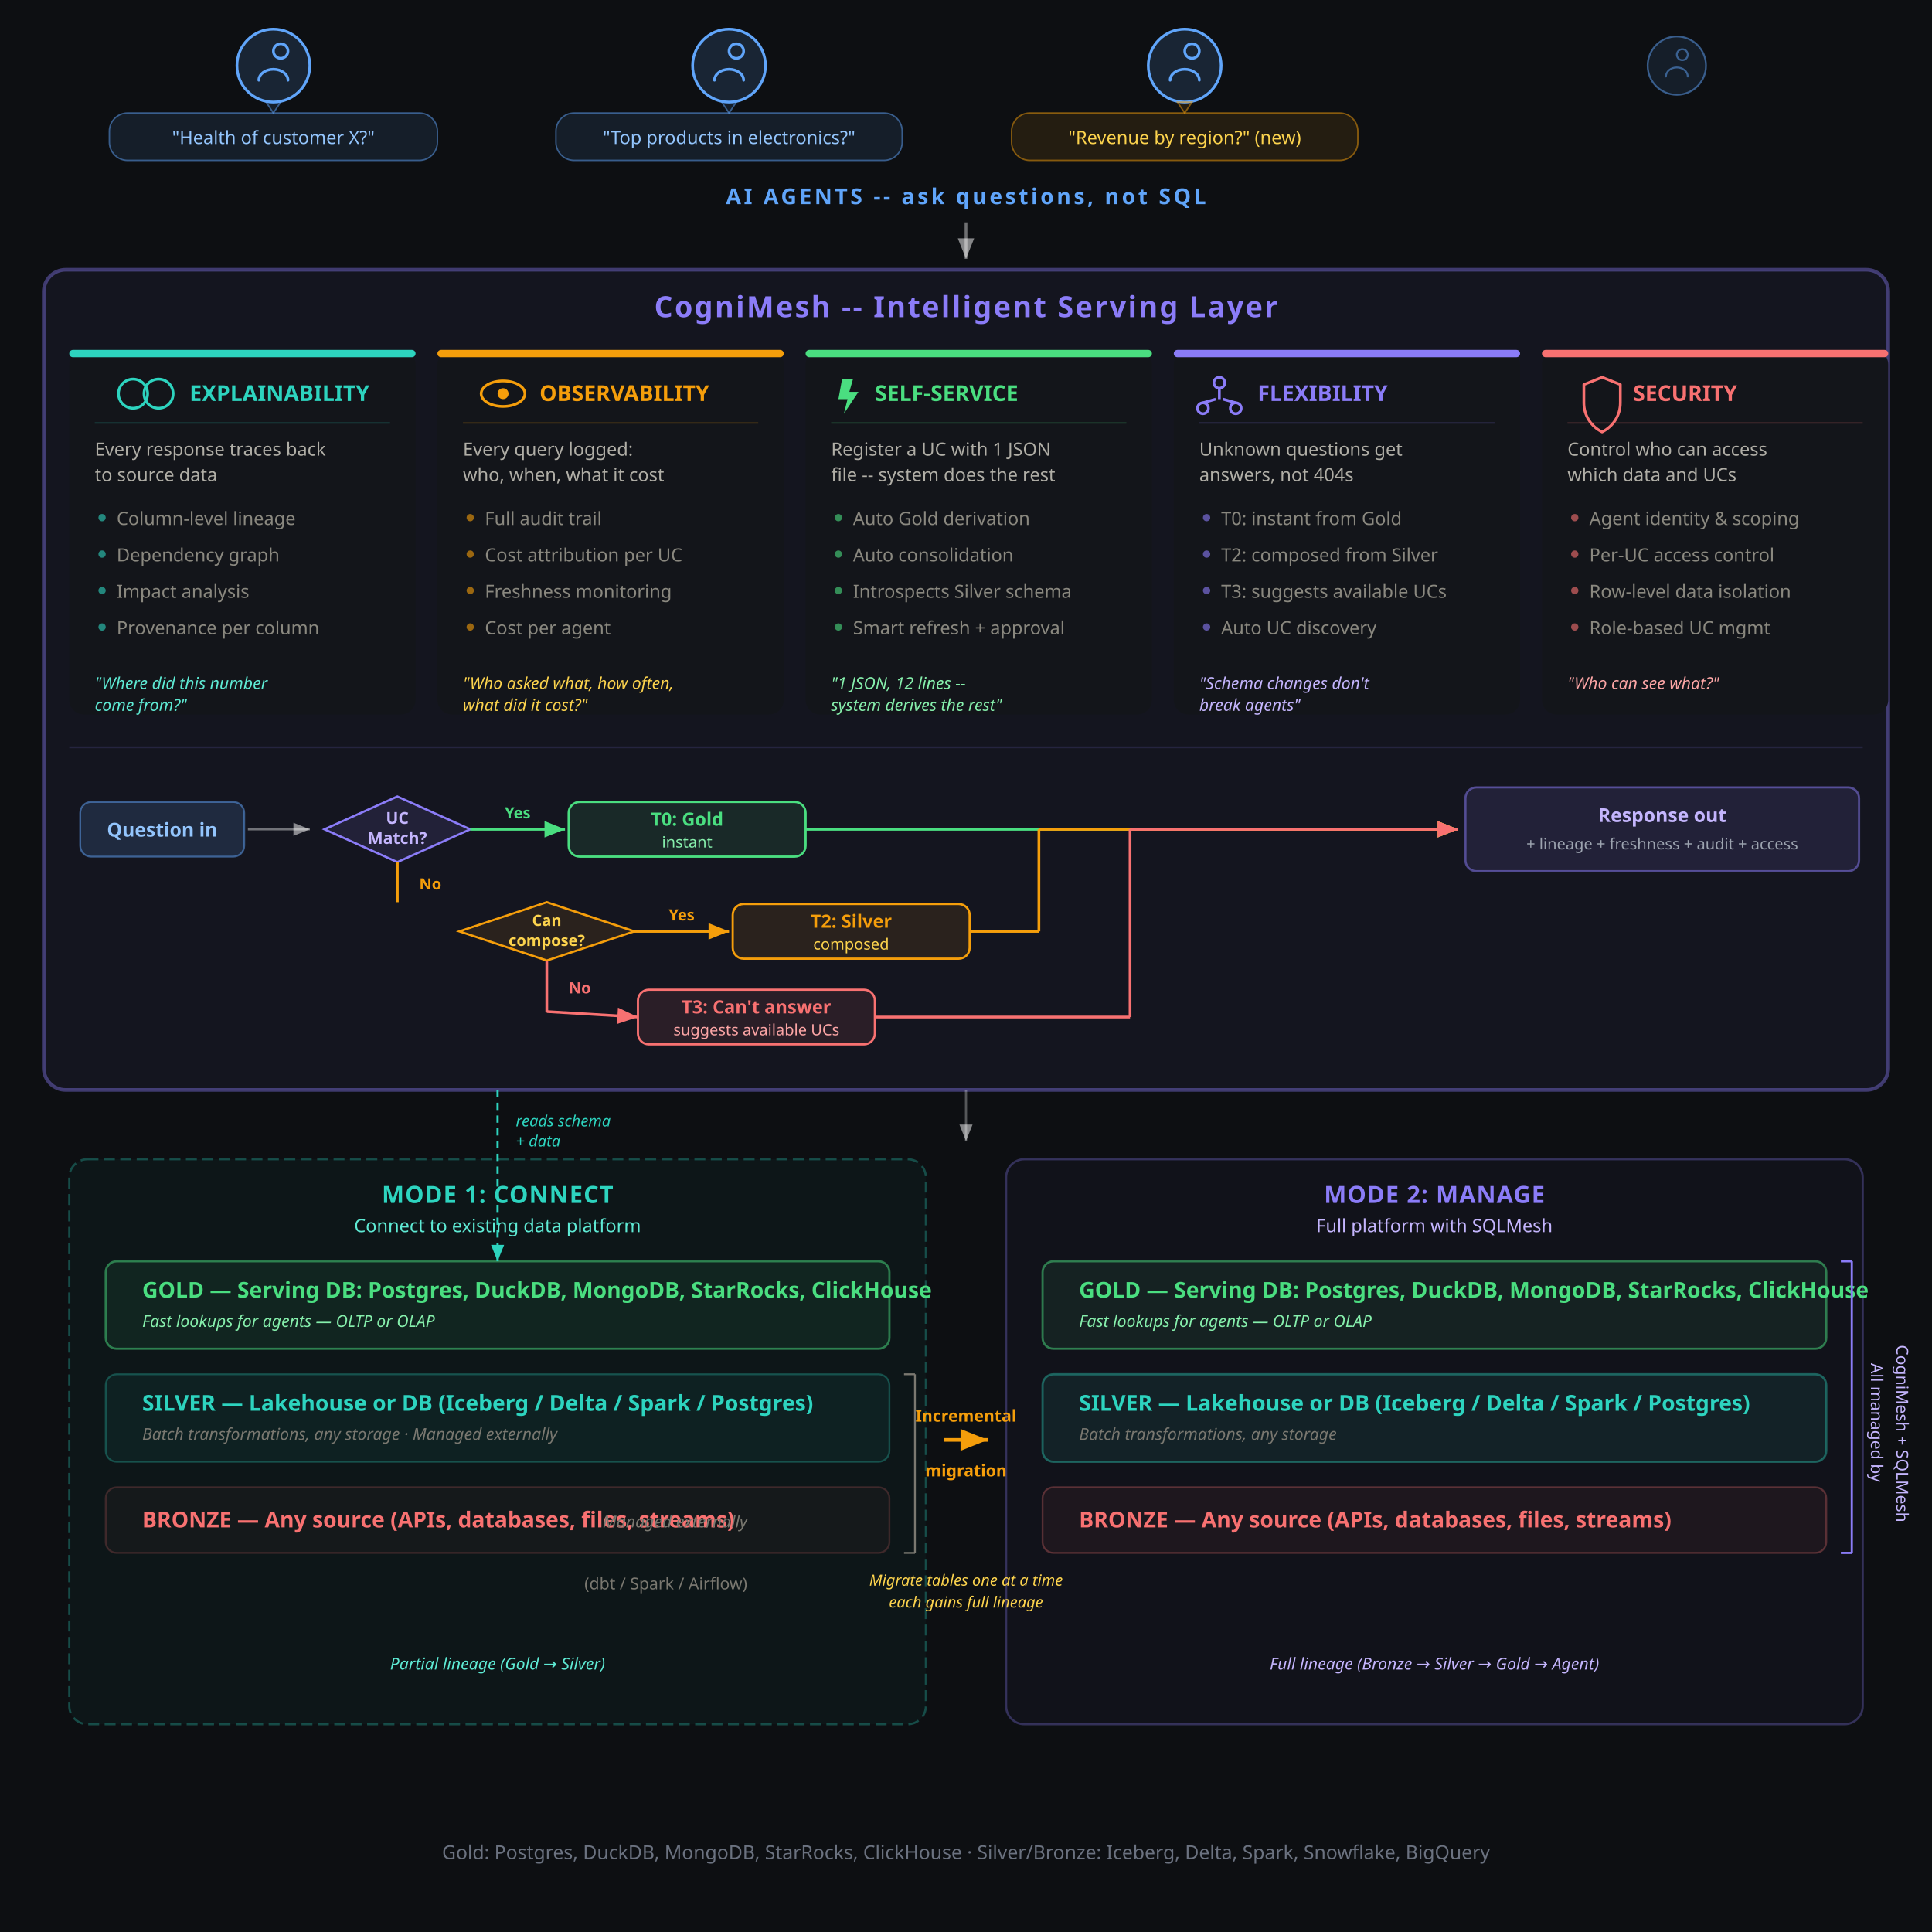
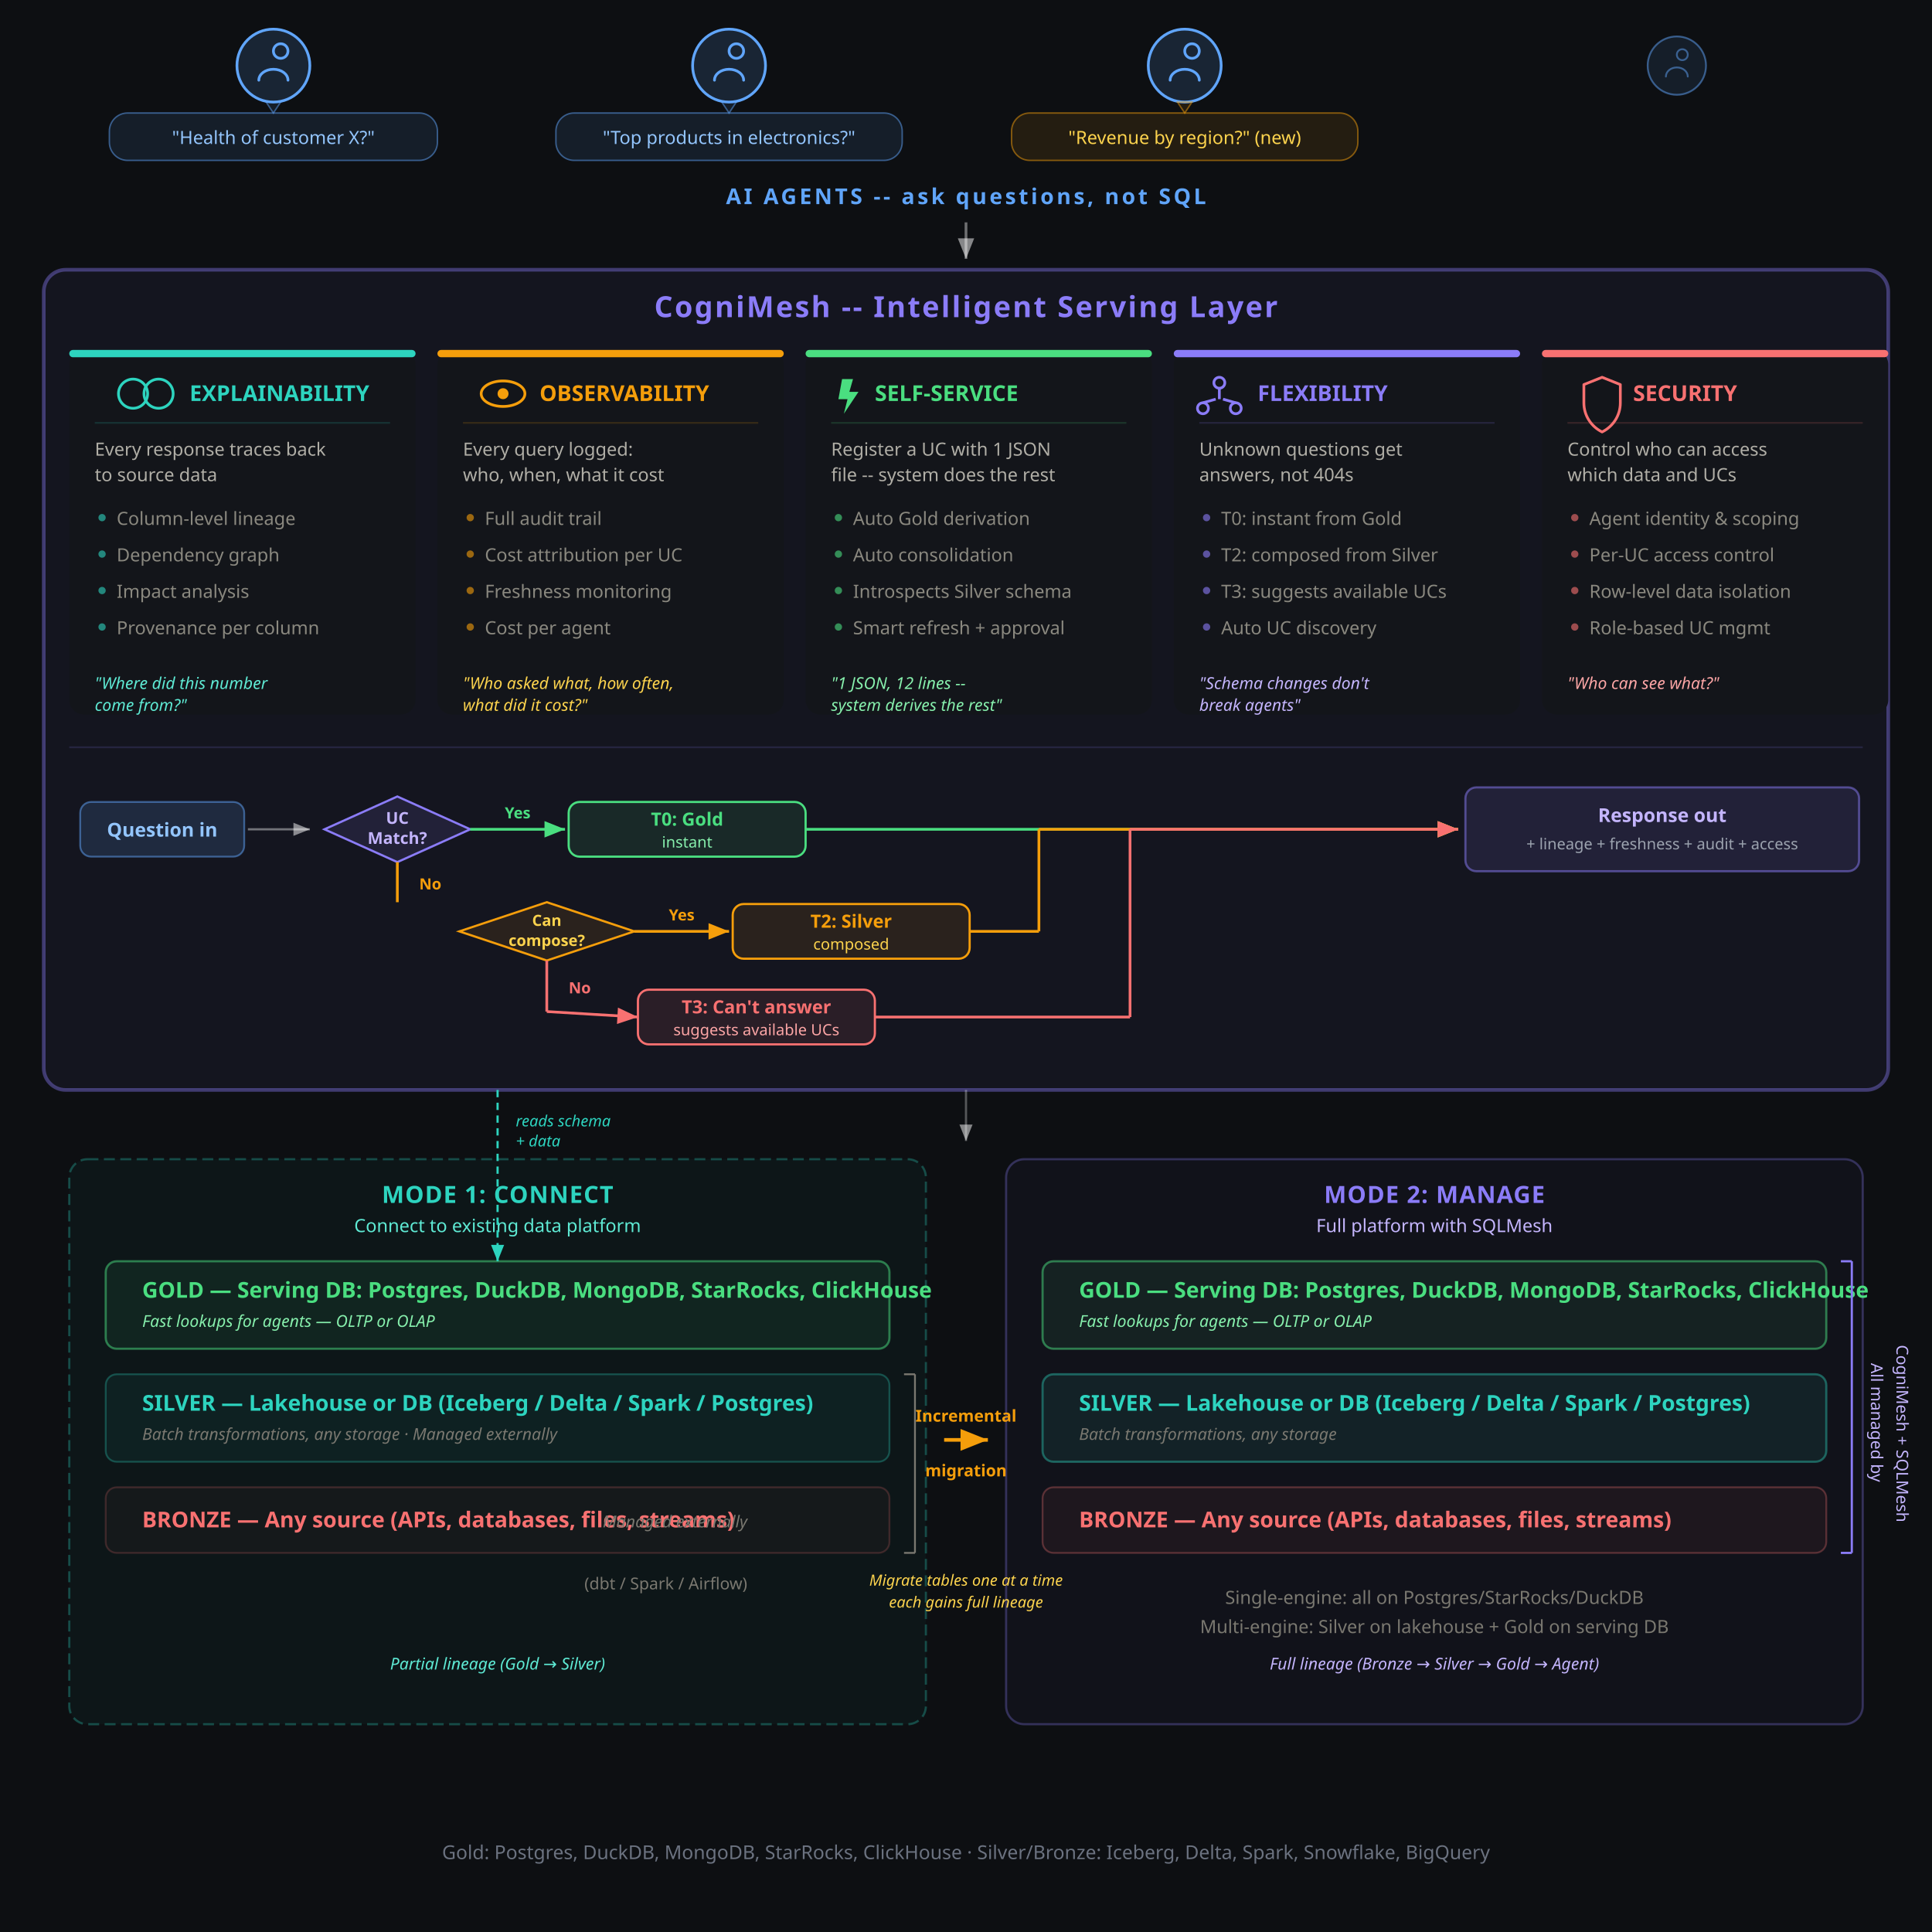
<svg xmlns="http://www.w3.org/2000/svg" viewBox="0 0 1060 1060" width="1060" height="1060">
  <defs>
    <marker id="arrow" viewBox="0 0 10 8" refX="10" refY="4" markerWidth="8" markerHeight="6" orient="auto-start-reverse">
      <path d="M0,0 L10,4 L0,8 Z" fill="rgba(255,255,255,0.5)" />
    </marker>
    <marker id="arrowPurple" viewBox="0 0 10 8" refX="10" refY="4" markerWidth="8" markerHeight="6" orient="auto-start-reverse">
      <path d="M0,0 L10,4 L0,8 Z" fill="rgba(139,124,248,0.7)" />
    </marker>
    <marker id="arrowGreen" viewBox="0 0 10 8" refX="10" refY="4" markerWidth="8" markerHeight="6" orient="auto-start-reverse">
      <path d="M0,0 L10,4 L0,8 Z" fill="#4ade80" />
    </marker>
    <marker id="arrowAmber" viewBox="0 0 10 8" refX="10" refY="4" markerWidth="8" markerHeight="6" orient="auto-start-reverse">
      <path d="M0,0 L10,4 L0,8 Z" fill="#f59e0b" />
    </marker>
    <marker id="arrowCoral" viewBox="0 0 10 8" refX="10" refY="4" markerWidth="8" markerHeight="6" orient="auto-start-reverse">
      <path d="M0,0 L10,4 L0,8 Z" fill="#f87171" />
    </marker>
    <marker id="arrowTeal" viewBox="0 0 10 8" refX="10" refY="4" markerWidth="8" markerHeight="6" orient="auto-start-reverse">
      <path d="M0,0 L10,4 L0,8 Z" fill="#2dd4bf" />
    </marker>
  </defs>
  <rect width="1060" height="1060" fill="#0d0f12" />
  <circle cx="150" cy="36" r="20" fill="rgba(96,165,250,0.15)" stroke="#60a5fa" stroke-width="1.5" />
  <path d="M150,28 a4,4 0 1,1 0,0.01 M142,44 a8,6 0 0,1 16,0" fill="none" stroke="#60a5fa" stroke-width="1.5" stroke-linecap="round" />
  <rect x="60" y="62" width="180" height="26" rx="10" fill="rgba(96,165,250,0.1)" stroke="#60a5fa" stroke-width="0.8" stroke-opacity="0.5" />
  <path d="M150,62 l-4,-6 l8,0 Z" fill="rgba(96,165,250,0.1)" stroke="#60a5fa" stroke-width="0.8" stroke-opacity="0.5" />
  <text x="150" y="79" text-anchor="middle" fill="#93c5fd" font-size="10" font-family="system-ui,sans-serif">"Health of customer X?"</text>
  <circle cx="400" cy="36" r="20" fill="rgba(96,165,250,0.15)" stroke="#60a5fa" stroke-width="1.5" />
  <path d="M400,28 a4,4 0 1,1 0,0.01 M392,44 a8,6 0 0,1 16,0" fill="none" stroke="#60a5fa" stroke-width="1.5" stroke-linecap="round" />
  <rect x="305" y="62" width="190" height="26" rx="10" fill="rgba(96,165,250,0.1)" stroke="#60a5fa" stroke-width="0.8" stroke-opacity="0.5" />
  <path d="M400,62 l-4,-6 l8,0 Z" fill="rgba(96,165,250,0.1)" stroke="#60a5fa" stroke-width="0.8" stroke-opacity="0.5" />
  <text x="400" y="79" text-anchor="middle" fill="#93c5fd" font-size="10" font-family="system-ui,sans-serif">"Top products in electronics?"</text>
  <circle cx="650" cy="36" r="20" fill="rgba(96,165,250,0.15)" stroke="#60a5fa" stroke-width="1.5" />
  <path d="M650,28 a4,4 0 1,1 0,0.01 M642,44 a8,6 0 0,1 16,0" fill="none" stroke="#60a5fa" stroke-width="1.5" stroke-linecap="round" />
  <rect x="555" y="62" width="190" height="26" rx="10" fill="rgba(245,158,11,0.1)" stroke="#f59e0b" stroke-width="0.8" stroke-opacity="0.5" />
  <path d="M650,62 l-4,-6 l8,0 Z" fill="rgba(245,158,11,0.1)" stroke="#f59e0b" stroke-width="0.8" stroke-opacity="0.5" />
  <text x="650" y="79" text-anchor="middle" fill="#fcd34d" font-size="10" font-family="system-ui,sans-serif">"Revenue by region?" (new)</text>
  <circle cx="920" cy="36" r="16" fill="rgba(96,165,250,0.1)" stroke="#60a5fa" stroke-width="1" stroke-opacity="0.5" />
  <path d="M920,30 a3,3 0 1,1 0,0.01 M914,42 a6,5 0 0,1 12,0" fill="none" stroke="#60a5fa" stroke-width="1" stroke-opacity="0.5" stroke-linecap="round" />
  <text x="530" y="112" text-anchor="middle" fill="#60a5fa" font-size="12" font-weight="bold" font-family="system-ui,sans-serif" letter-spacing="1.5">AI AGENTS -- ask questions, not SQL</text>
  <line x1="530" y1="122" x2="530" y2="142" stroke="rgba(255,255,255,0.4)" stroke-width="1.5" marker-end="url(#arrow)" />
  <rect x="24" y="148" width="1012" height="450" rx="12" fill="rgba(139,124,248,0.06)" stroke="#8b7cf8" stroke-width="2" stroke-opacity="0.4" />
  <text x="530" y="174" text-anchor="middle" fill="#8b7cf8" font-size="16" font-weight="bold" font-family="system-ui,sans-serif" letter-spacing="1">CogniMesh -- Intelligent Serving Layer</text>
  <rect x="38" y="192" width="190" height="200" rx="8" fill="#13151a" />
  <rect x="38" y="192" width="190" height="4" rx="2" fill="#2dd4bf" />
  <circle cx="73" cy="216" r="8" fill="none" stroke="#2dd4bf" stroke-width="1.5" />
  <circle cx="87" cy="216" r="8" fill="none" stroke="#2dd4bf" stroke-width="1.5" />
  <text x="104" y="220" fill="#2dd4bf" font-size="12" font-weight="bold" font-family="system-ui,sans-serif">EXPLAINABILITY</text>
  <line x1="52" y1="232" x2="214" y2="232" stroke="rgba(45,212,191,0.15)" stroke-width="1" />
  <text x="52" y="250" fill="#b0aea6" font-size="10" font-family="system-ui,sans-serif">Every response traces back</text>
  <text x="52" y="264" fill="#b0aea6" font-size="10" font-family="system-ui,sans-serif">to source data</text>
  <circle cx="56" cy="284" r="2" fill="#2dd4bf" fill-opacity="0.6" />
  <text x="64" y="288" fill="#8a887f" font-size="10" font-family="system-ui,sans-serif">Column-level lineage</text>
  <circle cx="56" cy="304" r="2" fill="#2dd4bf" fill-opacity="0.6" />
  <text x="64" y="308" fill="#8a887f" font-size="10" font-family="system-ui,sans-serif">Dependency graph</text>
  <circle cx="56" cy="324" r="2" fill="#2dd4bf" fill-opacity="0.6" />
  <text x="64" y="328" fill="#8a887f" font-size="10" font-family="system-ui,sans-serif">Impact analysis</text>
  <circle cx="56" cy="344" r="2" fill="#2dd4bf" fill-opacity="0.6" />
  <text x="64" y="348" fill="#8a887f" font-size="10" font-family="system-ui,sans-serif">Provenance per column</text>
  <text x="52" y="378" fill="#5eead4" font-size="9" font-family="system-ui,sans-serif" font-style="italic">"Where did this number</text>
  <text x="52" y="390" fill="#5eead4" font-size="9" font-family="system-ui,sans-serif" font-style="italic"> come from?"</text>
  <rect x="240" y="192" width="190" height="200" rx="8" fill="#13151a" />
  <rect x="240" y="192" width="190" height="4" rx="2" fill="#f59e0b" />
  <ellipse cx="276" cy="216" rx="12" ry="7" fill="none" stroke="#f59e0b" stroke-width="1.5" />
  <circle cx="276" cy="216" r="3" fill="#f59e0b" />
  <text x="296" y="220" fill="#f59e0b" font-size="12" font-weight="bold" font-family="system-ui,sans-serif">OBSERVABILITY</text>
  <line x1="254" y1="232" x2="416" y2="232" stroke="rgba(245,158,11,0.15)" stroke-width="1" />
  <text x="254" y="250" fill="#b0aea6" font-size="10" font-family="system-ui,sans-serif">Every query logged:</text>
  <text x="254" y="264" fill="#b0aea6" font-size="10" font-family="system-ui,sans-serif">who, when, what it cost</text>
  <circle cx="258" cy="284" r="2" fill="#f59e0b" fill-opacity="0.6" />
  <text x="266" y="288" fill="#8a887f" font-size="10" font-family="system-ui,sans-serif">Full audit trail</text>
  <circle cx="258" cy="304" r="2" fill="#f59e0b" fill-opacity="0.6" />
  <text x="266" y="308" fill="#8a887f" font-size="10" font-family="system-ui,sans-serif">Cost attribution per UC</text>
  <circle cx="258" cy="324" r="2" fill="#f59e0b" fill-opacity="0.6" />
  <text x="266" y="328" fill="#8a887f" font-size="10" font-family="system-ui,sans-serif">Freshness monitoring</text>
  <circle cx="258" cy="344" r="2" fill="#f59e0b" fill-opacity="0.6" />
  <text x="266" y="348" fill="#8a887f" font-size="10" font-family="system-ui,sans-serif">Cost per agent</text>
  <text x="254" y="378" fill="#fcd34d" font-size="9" font-family="system-ui,sans-serif" font-style="italic">"Who asked what, how often,</text>
  <text x="254" y="390" fill="#fcd34d" font-size="9" font-family="system-ui,sans-serif" font-style="italic"> what did it cost?"</text>
  <rect x="442" y="192" width="190" height="200" rx="8" fill="#13151a" />
  <rect x="442" y="192" width="190" height="4" rx="2" fill="#4ade80" />
  <path d="M462,208 l6,0 l-2,7 l5,0 l-8,12 l2,-8 l-5,0 Z" fill="#4ade80" />
  <text x="480" y="220" fill="#4ade80" font-size="12" font-weight="bold" font-family="system-ui,sans-serif">SELF-SERVICE</text>
  <line x1="456" y1="232" x2="618" y2="232" stroke="rgba(74,222,128,0.15)" stroke-width="1" />
  <text x="456" y="250" fill="#b0aea6" font-size="10" font-family="system-ui,sans-serif">Register a UC with 1 JSON</text>
  <text x="456" y="264" fill="#b0aea6" font-size="10" font-family="system-ui,sans-serif">file -- system does the rest</text>
  <circle cx="460" cy="284" r="2" fill="#4ade80" fill-opacity="0.6" />
  <text x="468" y="288" fill="#8a887f" font-size="10" font-family="system-ui,sans-serif">Auto Gold derivation</text>
  <circle cx="460" cy="304" r="2" fill="#4ade80" fill-opacity="0.6" />
  <text x="468" y="308" fill="#8a887f" font-size="10" font-family="system-ui,sans-serif">Auto consolidation</text>
  <circle cx="460" cy="324" r="2" fill="#4ade80" fill-opacity="0.6" />
  <text x="468" y="328" fill="#8a887f" font-size="10" font-family="system-ui,sans-serif">Introspects Silver schema</text>
  <circle cx="460" cy="344" r="2" fill="#4ade80" fill-opacity="0.6" />
  <text x="468" y="348" fill="#8a887f" font-size="10" font-family="system-ui,sans-serif">Smart refresh + approval</text>
  <text x="456" y="378" fill="#86efac" font-size="9" font-family="system-ui,sans-serif" font-style="italic">"1 JSON, 12 lines --</text>
  <text x="456" y="390" fill="#86efac" font-size="9" font-family="system-ui,sans-serif" font-style="italic"> system derives the rest"</text>
  <rect x="644" y="192" width="190" height="200" rx="8" fill="#13151a" />
  <rect x="644" y="192" width="190" height="4" rx="2" fill="#8b7cf8" />
  <circle cx="669" cy="210" r="3" fill="none" stroke="#8b7cf8" stroke-width="1.5" />
  <line x1="669" y1="213" x2="669" y2="219" stroke="#8b7cf8" stroke-width="1.5" />
  <circle cx="660" cy="224" r="3" fill="none" stroke="#8b7cf8" stroke-width="1.5" />
  <circle cx="678" cy="224" r="3" fill="none" stroke="#8b7cf8" stroke-width="1.5" />
  <line x1="667" y1="219" x2="660" y2="221" stroke="#8b7cf8" stroke-width="1.5" />
  <line x1="671" y1="219" x2="678" y2="221" stroke="#8b7cf8" stroke-width="1.5" />
  <text x="690" y="220" fill="#8b7cf8" font-size="12" font-weight="bold" font-family="system-ui,sans-serif">FLEXIBILITY</text>
  <line x1="658" y1="232" x2="820" y2="232" stroke="rgba(139,124,248,0.15)" stroke-width="1" />
  <text x="658" y="250" fill="#b0aea6" font-size="10" font-family="system-ui,sans-serif">Unknown questions get</text>
  <text x="658" y="264" fill="#b0aea6" font-size="10" font-family="system-ui,sans-serif">answers, not 404s</text>
  <circle cx="662" cy="284" r="2" fill="#8b7cf8" fill-opacity="0.6" />
  <text x="670" y="288" fill="#8a887f" font-size="10" font-family="system-ui,sans-serif">T0: instant from Gold</text>
  <circle cx="662" cy="304" r="2" fill="#8b7cf8" fill-opacity="0.6" />
  <text x="670" y="308" fill="#8a887f" font-size="10" font-family="system-ui,sans-serif">T2: composed from Silver</text>
  <circle cx="662" cy="324" r="2" fill="#8b7cf8" fill-opacity="0.6" />
  <text x="670" y="328" fill="#8a887f" font-size="10" font-family="system-ui,sans-serif">T3: suggests available UCs</text>
  <circle cx="662" cy="344" r="2" fill="#8b7cf8" fill-opacity="0.6" />
  <text x="670" y="348" fill="#8a887f" font-size="10" font-family="system-ui,sans-serif">Auto UC discovery</text>
  <text x="658" y="378" fill="#c4b5fd" font-size="9" font-family="system-ui,sans-serif" font-style="italic">"Schema changes don't</text>
  <text x="658" y="390" fill="#c4b5fd" font-size="9" font-family="system-ui,sans-serif" font-style="italic"> break agents"</text>
  <rect x="846" y="192" width="190" height="200" rx="8" fill="#13151a" />
  <rect x="846" y="192" width="190" height="4" rx="2" fill="#f87171" />
  <path d="M879,207 l-10,4 v10 c0,7 4,13 10,16 c6,-3 10,-9 10,-16 v-10 Z" fill="none" stroke="#f87171" stroke-width="1.5" stroke-linejoin="round" />
  <text x="896" y="220" fill="#f87171" font-size="12" font-weight="bold" font-family="system-ui,sans-serif">SECURITY</text>
  <line x1="860" y1="232" x2="1022" y2="232" stroke="rgba(248,113,113,0.15)" stroke-width="1" />
  <text x="860" y="250" fill="#b0aea6" font-size="10" font-family="system-ui,sans-serif">Control who can access</text>
  <text x="860" y="264" fill="#b0aea6" font-size="10" font-family="system-ui,sans-serif">which data and UCs</text>
  <circle cx="864" cy="284" r="2" fill="#f87171" fill-opacity="0.6" />
  <text x="872" y="288" fill="#8a887f" font-size="10" font-family="system-ui,sans-serif">Agent identity &amp; scoping</text>
  <circle cx="864" cy="304" r="2" fill="#f87171" fill-opacity="0.6" />
  <text x="872" y="308" fill="#8a887f" font-size="10" font-family="system-ui,sans-serif">Per-UC access control</text>
  <circle cx="864" cy="324" r="2" fill="#f87171" fill-opacity="0.6" />
  <text x="872" y="328" fill="#8a887f" font-size="10" font-family="system-ui,sans-serif">Row-level data isolation</text>
  <circle cx="864" cy="344" r="2" fill="#f87171" fill-opacity="0.6" />
  <text x="872" y="348" fill="#8a887f" font-size="10" font-family="system-ui,sans-serif">Role-based UC mgmt</text>
  <text x="860" y="378" fill="#fca5a5" font-size="9" font-family="system-ui,sans-serif" font-style="italic">"Who can see what?"</text>
  <line x1="38" y1="410" x2="1022" y2="410" stroke="rgba(139,124,248,0.15)" stroke-width="1" />
  <rect x="44" y="440" width="90" height="30" rx="6" fill="rgba(96,165,250,0.15)" stroke="#60a5fa" stroke-width="1" stroke-opacity="0.5" />
  <text x="89" y="459" text-anchor="middle" fill="#93c5fd" font-size="10.5" font-weight="bold" font-family="system-ui,sans-serif">Question in</text>
  <line x1="136" y1="455" x2="170" y2="455" stroke="rgba(255,255,255,0.4)" stroke-width="1.2" marker-end="url(#arrow)" />
  <polygon points="218,437 258,455 218,473 178,455" fill="rgba(139,124,248,0.12)" stroke="#8b7cf8" stroke-width="1.2" />
  <text x="218" y="452" text-anchor="middle" fill="#c4b5fd" font-size="9" font-weight="bold" font-family="system-ui,sans-serif">UC</text>
  <text x="218" y="463" text-anchor="middle" fill="#c4b5fd" font-size="9" font-weight="bold" font-family="system-ui,sans-serif">Match?</text>
  <line x1="258" y1="455" x2="310" y2="455" stroke="#4ade80" stroke-width="1.5" marker-end="url(#arrowGreen)" />
  <text x="284" y="449" text-anchor="middle" fill="#4ade80" font-size="8.5" font-weight="bold" font-family="system-ui,sans-serif">Yes</text>
  <rect x="312" y="440" width="130" height="30" rx="6" fill="rgba(74,222,128,0.1)" stroke="#4ade80" stroke-width="1.2" />
  <text x="377" y="453" text-anchor="middle" fill="#4ade80" font-size="10" font-weight="bold" font-family="system-ui,sans-serif">T0: Gold</text>
  <text x="377" y="465" text-anchor="middle" fill="#86efac" font-size="8.5" font-family="system-ui,sans-serif">instant</text>
  <line x1="442" y1="455" x2="800" y2="455" stroke="#4ade80" stroke-width="1.5" marker-end="url(#arrowGreen)" />
  <line x1="218" y1="473" x2="218" y2="495" stroke="#f59e0b" stroke-width="1.5" />
  <text x="230" y="488" fill="#f59e0b" font-size="8.5" font-weight="bold" font-family="system-ui,sans-serif">No</text>
  <polygon points="300,495 348,511 300,527 252,511" fill="rgba(245,158,11,0.1)" stroke="#f59e0b" stroke-width="1.2" />
  <text x="300" y="508" text-anchor="middle" fill="#fcd34d" font-size="8.5" font-weight="bold" font-family="system-ui,sans-serif">Can</text>
  <text x="300" y="519" text-anchor="middle" fill="#fcd34d" font-size="8.5" font-weight="bold" font-family="system-ui,sans-serif">compose?</text>
  <line x1="348" y1="511" x2="400" y2="511" stroke="#f59e0b" stroke-width="1.5" marker-end="url(#arrowAmber)" />
  <text x="374" y="505" text-anchor="middle" fill="#f59e0b" font-size="8.5" font-weight="bold" font-family="system-ui,sans-serif">Yes</text>
  <rect x="402" y="496" width="130" height="30" rx="6" fill="rgba(245,158,11,0.1)" stroke="#f59e0b" stroke-width="1.2" />
  <text x="467" y="509" text-anchor="middle" fill="#f59e0b" font-size="10" font-weight="bold" font-family="system-ui,sans-serif">T2: Silver</text>
  <text x="467" y="521" text-anchor="middle" fill="#fcd34d" font-size="8.5" font-family="system-ui,sans-serif">composed</text>
  <line x1="532" y1="511" x2="570" y2="511" stroke="#f59e0b" stroke-width="1.5" />
  <line x1="570" y1="511" x2="570" y2="455" stroke="#f59e0b" stroke-width="1.5" />
  <line x1="570" y1="455" x2="800" y2="455" stroke="#f59e0b" stroke-width="1.5" marker-end="url(#arrowAmber)" />
  <line x1="300" y1="527" x2="300" y2="555" stroke="#f87171" stroke-width="1.5" />
  <text x="312" y="545" fill="#f87171" font-size="8.5" font-weight="bold" font-family="system-ui,sans-serif">No</text>
  <rect x="350" y="543" width="130" height="30" rx="6" fill="rgba(248,113,113,0.1)" stroke="#f87171" stroke-width="1.2" />
  <text x="415" y="556" text-anchor="middle" fill="#f87171" font-size="10" font-weight="bold" font-family="system-ui,sans-serif">T3: Can't answer</text>
  <text x="415" y="568" text-anchor="middle" fill="#fca5a5" font-size="8.5" font-family="system-ui,sans-serif">suggests available UCs</text>
  <line x1="300" y1="555" x2="350" y2="558" stroke="#f87171" stroke-width="1.5" marker-end="url(#arrowCoral)" />
  <line x1="480" y1="558" x2="620" y2="558" stroke="#f87171" stroke-width="1.5" />
  <line x1="620" y1="558" x2="620" y2="455" stroke="#f87171" stroke-width="1.5" />
  <line x1="620" y1="455" x2="800" y2="455" stroke="#f87171" stroke-width="1.5" marker-end="url(#arrowCoral)" />
  <rect x="804" y="432" width="216" height="46" rx="6" fill="rgba(139,124,248,0.12)" stroke="#8b7cf8" stroke-width="1.2" stroke-opacity="0.5" />
  <text x="912" y="451" text-anchor="middle" fill="#c4b5fd" font-size="10.5" font-weight="bold" font-family="system-ui,sans-serif">Response out</text>
  <text x="912" y="466" text-anchor="middle" fill="#9ca3af" font-size="8.5" font-family="system-ui,sans-serif">+ lineage + freshness + audit + access</text>
  <line x1="530" y1="598" x2="530" y2="626" stroke="rgba(255,255,255,0.3)" stroke-width="1.2" marker-end="url(#arrow)" />
  <rect x="38" y="636" width="470" height="310" rx="10" fill="rgba(45,212,191,0.04)" stroke="#2dd4bf" stroke-width="1.2" stroke-opacity="0.3" stroke-dasharray="6,3" />
  <text x="273" y="660" text-anchor="middle" fill="#2dd4bf" font-size="13" font-weight="bold" font-family="system-ui,sans-serif" letter-spacing="0.5">MODE 1: CONNECT</text>
  <text x="273" y="676" text-anchor="middle" fill="#5eead4" font-size="10" font-family="system-ui,sans-serif">Connect to existing data platform</text>
  <rect x="58" y="692" width="430" height="48" rx="6" fill="rgba(74,222,128,0.08)" stroke="#4ade80" stroke-width="1.2" stroke-opacity="0.5" />
  <text x="78" y="712" fill="#4ade80" font-size="12" font-weight="bold" font-family="system-ui,sans-serif">GOLD — Serving DB: Postgres, DuckDB, MongoDB, StarRocks, ClickHouse</text>
  <text x="78" y="728" fill="#86efac" font-size="9" font-family="system-ui,sans-serif" font-style="italic">Fast lookups for agents — OLTP or OLAP</text>
  <line x1="273" y1="598" x2="273" y2="692" stroke="#2dd4bf" stroke-width="1.2" stroke-dasharray="4,3" marker-end="url(#arrowTeal)" />
  <text x="283" y="618" fill="#2dd4bf" font-size="8.5" font-family="system-ui,sans-serif" font-style="italic">reads schema</text>
  <text x="283" y="629" fill="#2dd4bf" font-size="8.5" font-family="system-ui,sans-serif" font-style="italic">+ data</text>
  <rect x="58" y="754" width="430" height="48" rx="6" fill="rgba(45,212,191,0.06)" stroke="#2dd4bf" stroke-width="1" stroke-opacity="0.3" />
  <text x="78" y="774" fill="#2dd4bf" font-size="12" font-weight="bold" font-family="system-ui,sans-serif">SILVER — Lakehouse or DB (Iceberg / Delta / Spark / Postgres)</text>
  <text x="78" y="790" fill="#7a7870" font-size="9" font-family="system-ui,sans-serif" font-style="italic">Batch transformations, any storage · Managed externally</text>
  <rect x="58" y="816" width="430" height="36" rx="6" fill="rgba(248,113,113,0.04)" stroke="#f87171" stroke-width="1" stroke-opacity="0.2" />
  <text x="78" y="838" fill="#f87171" font-size="12" font-weight="bold" font-family="system-ui,sans-serif">BRONZE — Any source (APIs, databases, files, streams)</text>
  <text x="410" y="838" text-anchor="end" fill="#7a7870" font-size="9" font-family="system-ui,sans-serif" font-style="italic">Managed externally</text>
  <text x="410" y="872" text-anchor="end" fill="#7a7870" font-size="9" font-family="system-ui,sans-serif">(dbt / Spark / Airflow)</text>
  <line x1="496" y1="754" x2="502" y2="754" stroke="#7a7870" stroke-width="1" />
  <line x1="502" y1="754" x2="502" y2="852" stroke="#7a7870" stroke-width="1" />
  <line x1="496" y1="852" x2="502" y2="852" stroke="#7a7870" stroke-width="1" />
  <text x="273" y="916" text-anchor="middle" fill="#5eead4" font-size="9" font-family="system-ui,sans-serif" font-style="italic">Partial lineage (Gold → Silver)</text>
  <rect x="552" y="636" width="470" height="310" rx="10" fill="rgba(139,124,248,0.04)" stroke="#8b7cf8" stroke-width="1.2" stroke-opacity="0.3" />
  <text x="787" y="660" text-anchor="middle" fill="#8b7cf8" font-size="13" font-weight="bold" font-family="system-ui,sans-serif" letter-spacing="0.5">MODE 2: MANAGE</text>
  <text x="787" y="676" text-anchor="middle" fill="#c4b5fd" font-size="10" font-family="system-ui,sans-serif">Full platform with SQLMesh</text>
  <rect x="572" y="692" width="430" height="48" rx="6" fill="rgba(74,222,128,0.08)" stroke="#4ade80" stroke-width="1.2" stroke-opacity="0.5" />
  <text x="592" y="712" fill="#4ade80" font-size="12" font-weight="bold" font-family="system-ui,sans-serif">GOLD — Serving DB: Postgres, DuckDB, MongoDB, StarRocks, ClickHouse</text>
  <text x="592" y="728" fill="#86efac" font-size="9" font-family="system-ui,sans-serif" font-style="italic">Fast lookups for agents — OLTP or OLAP</text>
  <rect x="572" y="754" width="430" height="48" rx="6" fill="rgba(45,212,191,0.08)" stroke="#2dd4bf" stroke-width="1.2" stroke-opacity="0.4" />
  <text x="592" y="774" fill="#2dd4bf" font-size="12" font-weight="bold" font-family="system-ui,sans-serif">SILVER — Lakehouse or DB (Iceberg / Delta / Spark / Postgres)</text>
  <text x="592" y="790" fill="#7a7870" font-size="9" font-family="system-ui,sans-serif" font-style="italic">Batch transformations, any storage</text>
  <rect x="572" y="816" width="430" height="36" rx="6" fill="rgba(248,113,113,0.06)" stroke="#f87171" stroke-width="1" stroke-opacity="0.3" />
  <text x="592" y="838" fill="#f87171" font-size="12" font-weight="bold" font-family="system-ui,sans-serif">BRONZE — Any source (APIs, databases, files, streams)</text>
  <line x1="1010" y1="692" x2="1016" y2="692" stroke="#8b7cf8" stroke-width="1.2" />
  <line x1="1016" y1="692" x2="1016" y2="852" stroke="#8b7cf8" stroke-width="1.2" />
  <line x1="1010" y1="852" x2="1016" y2="852" stroke="#8b7cf8" stroke-width="1.2" />
  <text x="1030" y="754" fill="#c4b5fd" font-size="9" font-family="system-ui,sans-serif" writing-mode="tb" text-anchor="middle">All managed by</text>
  <text x="1044" y="744" fill="#c4b5fd" font-size="9" font-family="system-ui,sans-serif" writing-mode="tb" text-anchor="middle">CogniMesh + SQLMesh</text>
+   <text x="787" y="880" text-anchor="middle" fill="#7a7870" font-size="10" font-family="system-ui,sans-serif">Single-engine: all on Postgres/StarRocks/DuckDB</text>
+   <text x="787" y="896" text-anchor="middle" fill="#7a7870" font-size="10" font-family="system-ui,sans-serif">Multi-engine: Silver on lakehouse + Gold on serving DB</text>
  <text x="787" y="916" text-anchor="middle" fill="#c4b5fd" font-size="9" font-family="system-ui,sans-serif" font-style="italic">Full lineage (Bronze → Silver → Gold → Agent)</text>
  <line x1="518" y1="790" x2="542" y2="790" stroke="#f59e0b" stroke-width="2" marker-end="url(#arrowAmber)" />
  <text x="530" y="780" text-anchor="middle" fill="#f59e0b" font-size="9" font-weight="bold" font-family="system-ui,sans-serif">Incremental</text>
  <text x="530" y="810" text-anchor="middle" fill="#f59e0b" font-size="9" font-weight="bold" font-family="system-ui,sans-serif">migration</text>
  <text x="530" y="870" text-anchor="middle" fill="#fcd34d" font-size="8.5" font-family="system-ui,sans-serif" font-style="italic">Migrate tables one at a time</text>
  <text x="530" y="882" text-anchor="middle" fill="#fcd34d" font-size="8.5" font-family="system-ui,sans-serif" font-style="italic">each gains full lineage</text>
  <text x="530" y="1020" text-anchor="middle" fill="#6b7280" font-size="10.5" font-family="system-ui,sans-serif">Gold: Postgres, DuckDB, MongoDB, StarRocks, ClickHouse · Silver/Bronze: Iceberg, Delta, Spark, Snowflake, BigQuery</text>
</svg>
